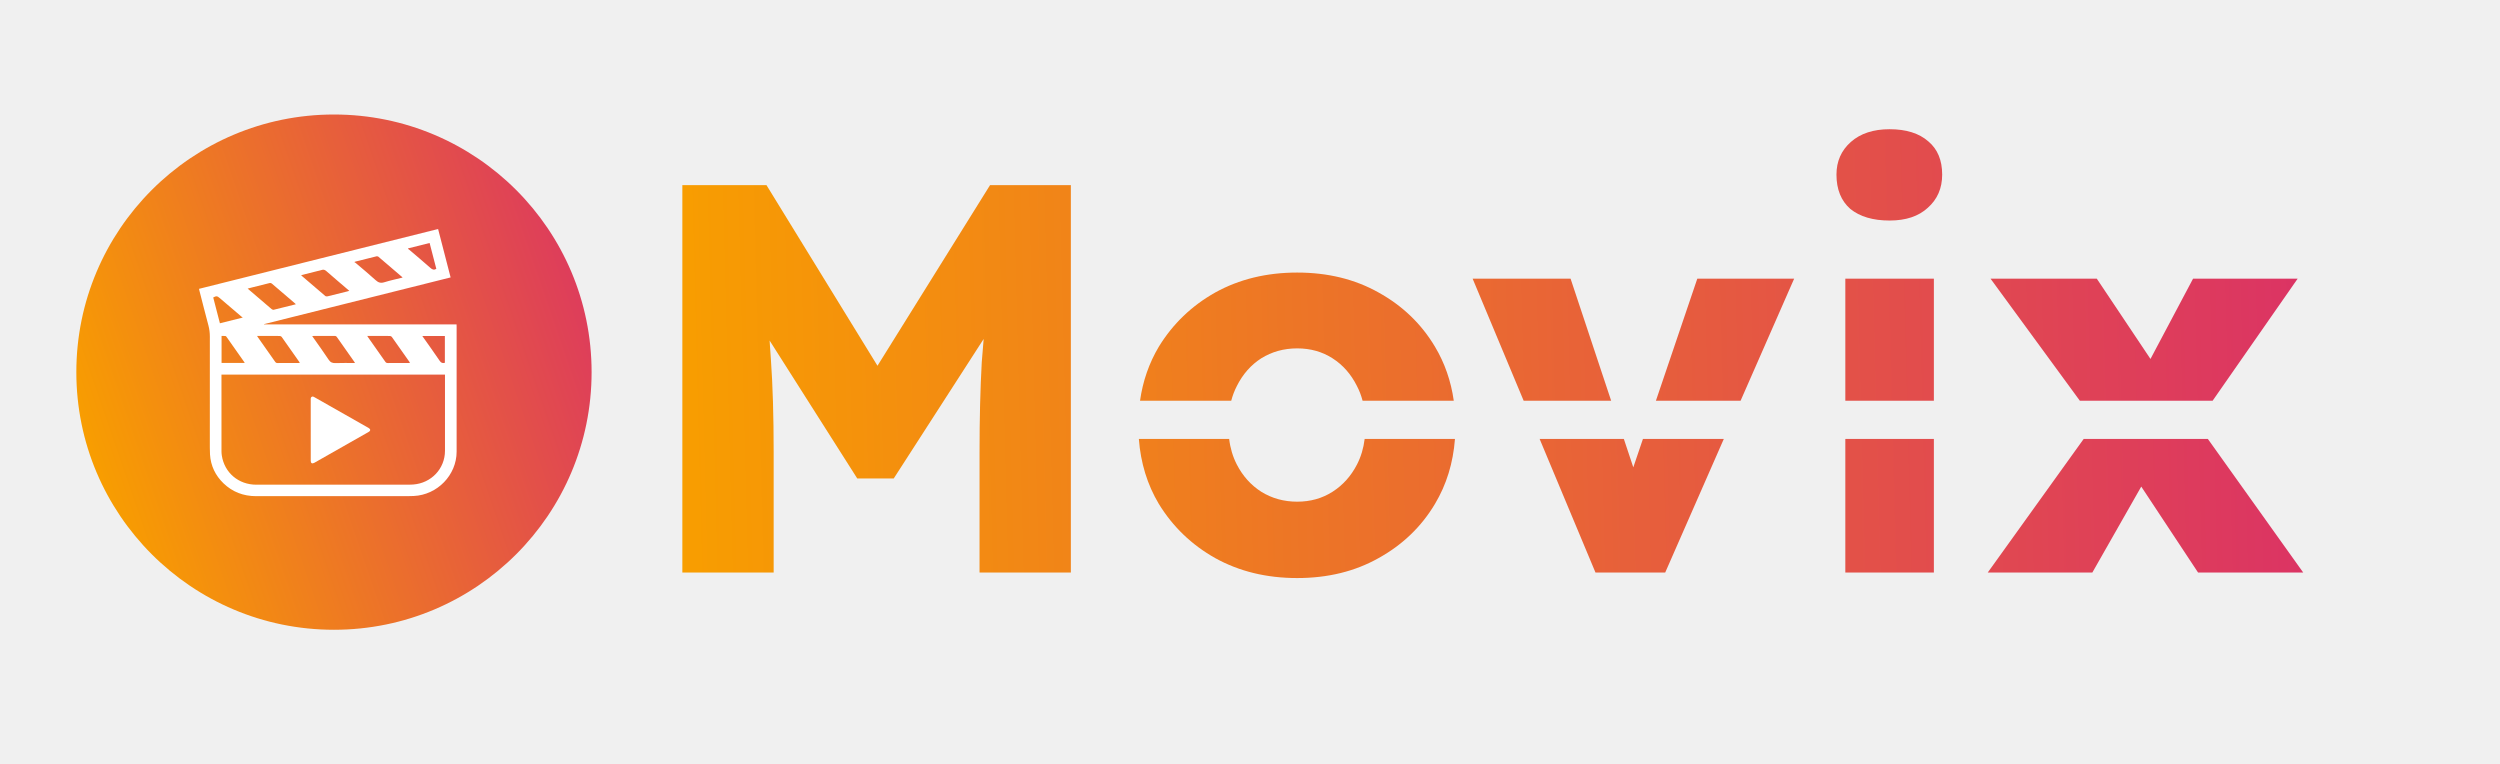
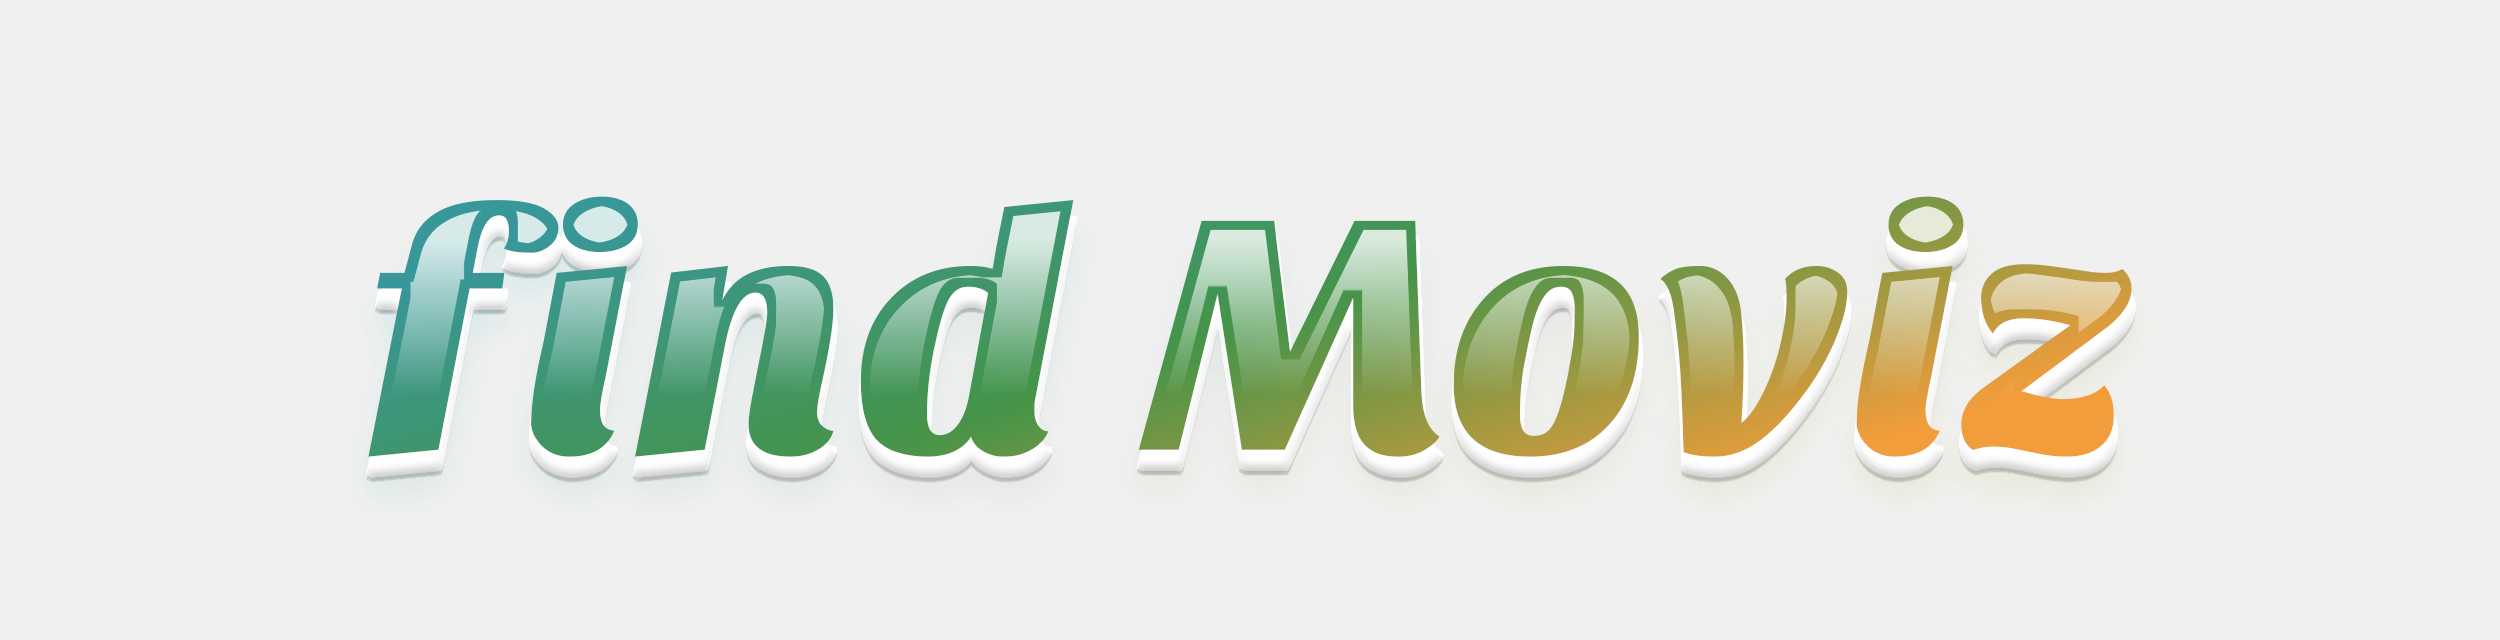
- <svg xmlns="http://www.w3.org/2000/svg" width="131" height="40" viewBox="0 0 131 40" fill="none">
-   <circle cx="17.5" cy="19.5" r="13.5" fill="url(#paint0_linear_425_166)" />
-   <path d="M10.429 15.135C14.607 14.089 18.777 13.046 22.956 12C23.175 12.848 23.392 13.688 23.612 14.537C20.349 15.354 17.091 16.169 13.833 16.985C13.834 16.99 13.834 16.995 13.835 17H23.923C23.924 17.037 23.927 17.067 23.927 17.097C23.928 19.288 23.929 21.479 23.927 23.67C23.926 24.893 22.917 25.933 21.679 25.99C21.559 25.995 21.438 25.999 21.317 25.999C18.683 25.999 16.049 26 13.415 25.999C12.757 25.998 12.181 25.779 11.711 25.326C11.284 24.913 11.041 24.406 11.004 23.813C10.997 23.694 10.995 23.575 10.995 23.456C10.994 21.519 10.993 19.581 10.996 17.644C10.996 17.442 10.974 17.248 10.921 17.052C10.757 16.439 10.602 15.824 10.444 15.21C10.438 15.189 10.435 15.168 10.429 15.135ZM11.605 19.628V19.729C11.605 21.038 11.605 22.346 11.606 23.654C11.606 23.726 11.612 23.798 11.623 23.869C11.762 24.773 12.5 25.398 13.431 25.398C16.096 25.398 18.762 25.398 21.428 25.398C21.501 25.398 21.574 25.395 21.647 25.389C22.598 25.321 23.317 24.561 23.317 23.621C23.317 22.328 23.317 21.036 23.317 19.743V19.628H11.605ZM13.47 17.604C13.491 17.636 13.502 17.657 13.516 17.676C13.816 18.102 14.117 18.527 14.415 18.954C14.45 19.004 14.484 19.024 14.545 19.023C14.904 19.02 15.264 19.022 15.623 19.021C15.65 19.021 15.677 19.018 15.707 19.015C15.701 18.998 15.699 18.988 15.694 18.981C15.382 18.537 15.071 18.092 14.757 17.65C14.738 17.624 14.689 17.606 14.654 17.605C14.46 17.601 14.267 17.603 14.073 17.603C13.877 17.603 13.681 17.603 13.47 17.603L13.47 17.604ZM18.603 19.022C18.581 18.986 18.57 18.964 18.555 18.944C18.255 18.517 17.954 18.092 17.655 17.665C17.622 17.617 17.587 17.602 17.531 17.602C17.168 17.605 16.805 17.603 16.443 17.604C16.419 17.604 16.395 17.606 16.36 17.608C16.377 17.634 16.387 17.649 16.397 17.664C16.672 18.057 16.956 18.445 17.22 18.846C17.315 18.99 17.418 19.032 17.584 19.026C17.917 19.013 18.251 19.022 18.603 19.022L18.603 19.022ZM19.244 17.604C19.265 17.637 19.277 17.657 19.29 17.677C19.591 18.103 19.892 18.528 20.19 18.956C20.225 19.006 20.261 19.023 20.322 19.023C20.678 19.02 21.034 19.022 21.39 19.021C21.418 19.021 21.445 19.018 21.481 19.016C21.471 18.995 21.466 18.98 21.458 18.968C21.149 18.529 20.841 18.089 20.53 17.652C20.511 17.626 20.464 17.606 20.43 17.605C20.223 17.601 20.016 17.603 19.809 17.603C19.626 17.603 19.443 17.603 19.244 17.603V17.604ZM21.096 14.544C21.076 14.523 21.068 14.513 21.059 14.505C20.648 14.152 20.237 13.799 19.824 13.449C19.803 13.431 19.761 13.424 19.733 13.43C19.363 13.52 18.995 13.613 18.626 13.706C18.612 13.709 18.6 13.716 18.565 13.73C18.595 13.749 18.612 13.758 18.626 13.77C18.978 14.07 19.337 14.363 19.678 14.675C19.82 14.805 19.944 14.85 20.135 14.791C20.446 14.694 20.766 14.627 21.096 14.544ZM15.499 15.945C15.484 15.926 15.478 15.915 15.469 15.907C15.065 15.562 14.659 15.219 14.257 14.871C14.207 14.828 14.168 14.821 14.106 14.837C13.806 14.915 13.504 14.988 13.203 15.063C13.134 15.08 13.065 15.099 12.977 15.122C13.076 15.207 13.161 15.28 13.246 15.353C13.573 15.634 13.899 15.916 14.229 16.194C14.257 16.218 14.309 16.239 14.342 16.232C14.724 16.141 15.105 16.044 15.499 15.945ZM15.786 14.417C15.797 14.437 15.798 14.444 15.803 14.447C16.215 14.802 16.628 15.157 17.044 15.509C17.07 15.531 17.127 15.537 17.164 15.528C17.512 15.444 17.859 15.356 18.206 15.269C18.235 15.262 18.263 15.252 18.303 15.239C17.892 14.887 17.491 14.549 17.096 14.202C17.013 14.129 16.94 14.115 16.841 14.151C16.773 14.176 16.7 14.187 16.63 14.205C16.351 14.275 16.072 14.345 15.786 14.417V14.417ZM11.61 19.016H12.815C12.814 19.005 12.816 18.997 12.813 18.993C12.496 18.542 12.179 18.09 11.861 17.64C11.848 17.622 11.822 17.607 11.802 17.605C11.739 17.601 11.677 17.604 11.61 17.604V19.016H11.61ZM11.523 16.94C11.92 16.841 12.308 16.744 12.721 16.64C12.685 16.614 12.667 16.602 12.65 16.588C12.269 16.264 11.889 15.939 11.509 15.615C11.382 15.506 11.336 15.502 11.173 15.587C11.289 16.035 11.405 16.484 11.523 16.94V16.94ZM22.129 17.607C22.441 18.049 22.747 18.474 23.041 18.908C23.114 19.016 23.192 19.043 23.311 19.011V17.607H22.129V17.607ZM22.513 12.732C22.13 12.829 21.759 12.922 21.387 13.015L21.378 13.042C21.395 13.052 21.413 13.06 21.427 13.072C21.805 13.394 22.187 13.713 22.558 14.042C22.656 14.129 22.74 14.161 22.863 14.089C22.747 13.641 22.631 13.189 22.512 12.732L22.513 12.732Z" fill="white" />
-   <path d="M16.395 20.775C16.415 20.784 16.444 20.795 16.471 20.81C17.273 21.266 18.076 21.721 18.878 22.177C19.024 22.259 19.17 22.342 19.315 22.425C19.425 22.488 19.426 22.572 19.314 22.635C18.498 23.099 17.682 23.563 16.866 24.026C16.734 24.101 16.603 24.177 16.47 24.251C16.356 24.314 16.283 24.274 16.283 24.148C16.282 23.068 16.283 21.988 16.282 20.908C16.282 20.837 16.303 20.786 16.395 20.775Z" fill="white" />
-   <path fill-rule="evenodd" clip-rule="evenodd" d="M96.695 21V14.601H101.335V21H96.695ZM91.206 21L94.014 14.601H88.939L86.769 21H91.206ZM86.09 23H90.328L87.257 30H83.603L80.676 23H85.09L85.585 24.489L86.09 23ZM84.425 21L82.298 14.601H77.165L79.84 21H84.425ZM76.178 21C76.032 19.967 75.704 19.023 75.193 18.168C74.478 16.969 73.492 16.022 72.235 15.326C70.998 14.63 69.577 14.282 67.972 14.282C66.368 14.282 64.937 14.63 63.68 15.326C62.443 16.022 61.457 16.969 60.722 18.168C60.212 19.023 59.884 19.967 59.737 21H64.516C64.587 20.728 64.686 20.47 64.811 20.227C65.121 19.608 65.546 19.125 66.087 18.777C66.648 18.429 67.276 18.255 67.972 18.255C68.668 18.255 69.287 18.429 69.828 18.777C70.37 19.125 70.795 19.608 71.104 20.227C71.23 20.47 71.329 20.728 71.4 21H76.178ZM76.24 23H71.508C71.449 23.489 71.315 23.937 71.104 24.345C70.795 24.944 70.37 25.418 69.828 25.766C69.287 26.114 68.668 26.288 67.972 26.288C67.276 26.288 66.648 26.114 66.087 25.766C65.546 25.418 65.121 24.944 64.811 24.345C64.601 23.937 64.466 23.489 64.408 23H59.676C59.77 24.258 60.119 25.393 60.722 26.404C61.457 27.603 62.443 28.55 63.68 29.246C64.937 29.942 66.368 30.29 67.972 30.29C69.577 30.29 70.998 29.942 72.235 29.246C73.492 28.55 74.478 27.603 75.193 26.404C75.797 25.393 76.145 24.258 76.24 23ZM96.695 23H101.335V30H96.695V23ZM109.185 23L104.158 30H109.639L112.202 25.497L115.178 30H120.688L115.691 23H109.185ZM115.94 21L120.398 14.601H114.917L112.685 18.809L109.871 14.601H104.303L108.985 21H115.94ZM99.015 11.556C98.145 11.556 97.459 11.353 96.956 10.947C96.473 10.522 96.231 9.922 96.231 9.149C96.231 8.453 96.483 7.883 96.985 7.438C97.488 6.993 98.165 6.771 99.015 6.771C99.885 6.771 100.562 6.984 101.045 7.409C101.529 7.815 101.77 8.395 101.77 9.149C101.77 9.864 101.519 10.444 101.016 10.889C100.533 11.334 99.866 11.556 99.015 11.556ZM35.755 30V9.7H40.163L45.98 19.166L51.879 9.7H56.113V30H51.328V23.678C51.328 21.938 51.367 20.372 51.444 18.98C51.473 18.573 51.506 18.167 51.544 17.761L46.833 25.07H44.919L40.327 17.843C40.354 18.172 40.377 18.502 40.395 18.835C40.492 20.188 40.54 21.803 40.54 23.678V30H35.755Z" fill="url(#paint1_linear_425_166)" />
+ <svg xmlns="http://www.w3.org/2000/svg" width="562.4px" height="143.84px" viewBox="-31.2 3.08 562.4 143.84" style="background: none;" preserveAspectRatio="xMidYMid">
  <defs>
-     <linearGradient id="paint0_linear_425_166" x1="4.668" y1="24.11" x2="34.108" y2="13.989" gradientUnits="userSpaceOnUse">
-       <stop stop-color="#F89E00" />
-       <stop offset="1" stop-color="#DA2F68" />
+     <linearGradient id="editing-shiny-gradient" x1="0.043" x2="0.957" y1="0.297" y2="0.703" gradientUnits="objectBoundingBox">
+       <stop offset="0.0" stop-color="#389798" />
+       <stop offset="0.5" stop-color="#459448" />
+       <stop offset="1.0" stop-color="#f19d3b" />
    </linearGradient>
-     <linearGradient id="paint1_linear_425_166" x1="35.496" y1="26.22" x2="124.453" y2="23.927" gradientUnits="userSpaceOnUse">
-       <stop stop-color="#F89E00" />
-       <stop offset="1" stop-color="#DA2F68" />
+     <linearGradient id="editing-shiny-gradient2" x1="0" x2="0" y1="0" y2="1">
+       <stop offset="0.2" stop-color="#fff" stop-opacity="0.8" />
+       <stop offset="0.8" stop-color="#fff" stop-opacity="0" />
    </linearGradient>
+     <filter id="editing-shiny2" x="-100%" y="-100%" width="300%" height="300%">
+       <feMorphology operator="erode" radius="2" />
+     </filter>
+     <filter id="editing-shiny" x="-100%" y="-100%" width="300%" height="300%">
+       <feFlood flood-color="#fff" result="flood" />
+       <feConvolveMatrix in="SourceGraphic" result="conv" order="8,8" divisor="1" kernelMatrix="0 0 0 0 0 0 0 0 0 0 0 1 1 0 0 0 0 0 0 1 1 0 0 0 0 0 1 0 0 1 0 0 0 0 1 0 0 1 0 0 0 1 0 0 0 0 1 0 0 1 1 0 0 1 1 0 0 0 0 1 1 0 0 0 " />
+       <feOffset dx="0" dy="4" in="conv" result="offset" />
+       <feComposite operator="in" in="flood" in2="offset" result="comp" />
+       <feGaussianBlur in="offset" stdDeviation="3" result="shadow" />
+       <feColorMatrix in="shadow" type="matrix" values="0.7 0 0 0 0  0 0.7 0 0 0  0 0 0.7 0 0  0 0 0 0.3 0" result="dark-shadow" />
+       <feOffset dx="0" dy="4" in="dark-shadow" result="offset-shadow" />
+       <feOffset dx="0" dy="2" in="conv" result="offset-2" />
+       <feComposite operator="out" in="offset" in2="offset-2" result="edge-diff" />
+       <feGaussianBlur in="edge-diff" stdDeviation="1" result="edge-blur" />
+       <feColorMatrix in="edge-blur" result="edge-shadow" type="matrix" values="0 0 0 0 0  0 0 0 0 0  0 0 0 0 0  0 0 0 0.5 0" />
+       <feComposite operator="in" in="edge-shadow" in2="offset" result="edge-shadow-in" />
+       <feOffset dx="0" dy="1" in="edge-shadow-in" result="edge-shadow-final" />
+       <feMerge result="out">
+         <feMergeNode in="offset-shadow" />
+         <feMergeNode in="comp" />
+         <feMergeNode in="edge-shadow-final" />
+         <feMergeNode in="SourceGraphic" />
+       </feMerge>
+     </filter>
  </defs>
+   <g filter="url(#editing-shiny)">
+     <g transform="translate(50.43502, 104.25)">
+       <path d="M31.75-45.24L31.75-45.24L31.75-45.24Q32.84-47.11 32.84-49.14L32.84-49.14L32.84-49.14Q32.84-52.73 30.65-52.73L30.65-52.73L30.65-52.73Q27.30-52.73 25.90-45.86L25.90-45.86L24.73-39.78L31.82-39.78L31.36-36.27L24.02-36.27L17.00 0L1.25 1.56L8.74-36.27L3.20-36.27L3.90-39.78L9.36-39.78L11.00-45.94L11.00-45.94Q12.40-51.64 18.41-54.29L18.41-54.29L18.41-54.29Q22.78-56.16 30.11-56.16L30.11-56.16L30.11-56.16Q37.44-56.16 40.72-54.29L40.72-54.29L40.72-54.29Q43.99-52.42 43.99-49.92L43.99-49.92L43.99-49.92Q43.99-47.42 42.04-45.86L42.04-45.86L42.04-45.86Q40.09-44.30 37.91-44.30L37.91-44.30L37.91-44.30Q33.62-44.30 31.75-45.24ZM56.55-4.29L56.55-4.29L56.55-4.29Q54.13 1.56 46.41 1.56L46.41 1.56L46.41 1.56Q42.43 1.56 39.94-1.17L39.94-1.17L39.94-1.17Q37.83-3.59 37.83-6.01L37.83-6.01L37.83-6.01Q37.83-12.32 40.72-24.65L40.72-24.65L43.60-39.78L59.44-41.34L54.68-16.69L54.68-16.69Q53.35-10.92 53.35-8.89L53.35-8.89L53.35-8.89Q53.35-4.45 56.55-4.29ZM45.01-50.62L45.01-50.62L45.01-50.62Q45.01-53.66 47.54-55.30L47.54-55.30L47.54-55.30Q50.08-56.94 53.74-56.94L53.74-56.94L53.74-56.94Q57.41-56.94 59.63-55.30L59.63-55.30L59.63-55.30Q61.85-53.66 61.85-50.62L61.85-50.62L61.85-50.62Q61.85-47.58 59.40-46.02L59.40-46.02L59.40-46.02Q56.94-44.46 53.27-44.46L53.27-44.46L53.27-44.46Q49.61-44.46 47.31-46.02L47.31-46.02L47.31-46.02Q45.01-47.58 45.01-50.62ZM96.17 1.56L96.17 1.56L96.17 1.56Q86.74 1.56 86.74-5.77L86.74-5.77L86.74-5.77Q86.81-7.80 87.44-11.23L87.44-11.23L88.84-18.41L88.84-18.41Q90.95-28.55 90.95-30.81L90.95-30.81L90.95-30.81Q90.95-35.33 88.30-35.33L88.30-35.33L88.30-35.33Q83.85-35.33 81.51-23.71L81.51-23.71L76.91 0L61.23 1.56L69.34-39.86L82.13-41.34L80.89-33.70L80.89-33.70Q84.55-41.34 95.78-41.34L95.78-41.34L95.78-41.34Q101.24-41.34 103.55-39.04L103.55-39.04L103.55-39.04Q105.85-36.74 105.85-31.59L105.85-31.59L105.85-31.59Q105.85-26.75 103.35-15.44L103.35-15.44L103.35-15.44Q102.18-10.37 102.18-8.46L102.18-8.46L102.18-8.46Q102.18-6.55 103.23-5.46L103.23-5.46L103.23-5.46Q104.29-4.37 105.85-4.21L105.85-4.21L105.85-4.21Q105.07-1.56 102.38 0L102.38 0L102.38 0Q99.68 1.56 96.17 1.56ZM136.66-41.34L136.66-41.34L136.66-41.34Q139.46-41.34 141.65-40.72L141.65-40.72L141.65-40.72Q141.73-41.03 141.88-41.89L141.88-41.89L142.27-44.30L142.27-44.30Q142.58-45.86 143.05-48.44L143.05-48.44L144.30-54.60L159.82-56.16L151.16-10.92L151.16-10.92Q151.09-10.45 151.09-9.67L151.09-9.67L151.09-8.42L151.09-8.42Q151.09-6.71 151.94-5.42L151.94-5.42L151.94-5.42Q152.80-4.13 154.21-4.13L154.21-4.13L154.21-4.13Q152.65-0.47 147.89 1.09L147.89 1.09L147.89 1.09Q146.25 1.56 143.95 1.56L143.95 1.56L143.95 1.56Q141.65 1.56 139.54 0.35L139.54 0.35L139.54 0.35Q137.44-0.86 136.81-2.89L136.81-2.89L136.81-2.89Q135.56-0.86 133.07 0.35L133.07 0.35L133.07 0.35Q130.57 1.56 126.94 1.56L126.94 1.56L126.94 1.56Q123.32 1.56 120.31 0.62L120.31 0.62L120.31 0.62Q117.31-0.31 115.44-2.34L115.44-2.34L115.44-2.34Q112.01-6.32 112.01-15.37L112.01-15.37L112.01-15.37Q112.01-27.07 118.87-34.16L118.87-34.16L118.87-34.16Q125.74-41.34 136.66-41.34ZM136.11-36.66L136.11-36.66L136.11-36.66Q133.22-36.66 131.66-33.54L131.66-33.54L131.66-33.54Q130.10-30.42 128.50-22.70L128.50-22.70L128.50-22.70Q126.91-14.98 126.91-8.03L126.91-8.03L126.91-8.03Q126.91-3.28 129.71-3.28L129.71-3.28L129.71-3.28Q132.21-3.28 133.96-5.77L133.96-5.77L133.96-5.77Q135.72-8.27 136.42-12.40L136.42-12.40L140.63-35.26L140.63-35.26Q139.00-36.66 136.11-36.66ZM183.53 0L174.56 0L188.68-51.48L204.98-51.48L208.57-22.07L223.08-51.48L236.73-51.48L238.13-12.95L238.13-12.95Q238.45-5.30 242.19-2.96L242.19-2.96L242.19-2.96Q241.33-1.40 238.84 0.08L238.84 0.08L238.84 0.08Q236.34 1.56 233.03 1.56L233.03 1.56L233.03 1.56Q229.71 1.56 227.76 0.62L227.76 0.62L227.76 0.62Q225.81-0.31 224.72-1.87L224.72-1.87L224.72-1.87Q222.77-4.68 222.77-10.06L222.77-10.06L222.77-34.16L207.40 0L197.73 0L192.27-35.02L183.53 0ZM262.55 1.56L262.55 1.56L262.55 1.56Q245.39 1.56 245.39-14.59L245.39-14.59L245.39-14.59Q245.39-26.05 251.71-33.46L251.71-33.46L251.71-33.46Q258.41-41.34 270.04-41.34L270.04-41.34L270.04-41.34Q278.46-41.34 282.75-37.44L282.75-37.44L282.75-37.44Q287.04-33.54 287.04-25.35L287.04-25.35L287.04-25.35Q287.04-12.87 280.33-5.62L280.33-5.62L280.33-5.62Q273.78 1.56 262.55 1.56ZM264.58-32.37L264.58-32.37L264.58-32.37Q263.64-30.26 262.90-27.11L262.90-27.11L262.90-27.11Q262.16-23.95 261.22-18.95L261.22-18.95L261.22-18.95Q260.29-13.96 260.29-7.80L260.29-7.80L260.29-7.80Q260.29-5.77 260.95-4.45L260.95-4.45L260.95-4.45Q261.61-3.12 263.41-3.12L263.41-3.12L263.41-3.12Q265.20-3.12 266.33-3.98L266.33-3.98L266.33-3.98Q267.46-4.84 268.32-6.86L268.32-6.86L268.32-6.86Q269.88-10.45 271.13-17.12L271.13-17.12L271.13-17.12Q272.38-23.79 272.49-26.68L272.49-26.68L272.49-26.68Q272.61-29.56 272.61-31.71L272.61-31.71L272.61-31.71Q272.61-33.85 271.99-35.26L271.99-35.26L271.99-35.26Q271.36-36.66 269.61-36.66L269.61-36.66L269.61-36.66Q267.85-36.66 266.68-35.57L266.68-35.57L266.68-35.57Q265.51-34.48 264.58-32.37ZM319.96-38.45L319.96-38.45L319.96-38.45Q322.53-41.34 326.98-41.34L326.98-41.34L326.98-41.34Q329.71-41.34 331.81-39.86L331.81-39.86L331.81-39.86Q333.92-38.38 333.92-35.61L333.92-35.61L333.92-35.61Q333.92-32.84 333.06-29.87L333.06-29.87L333.06-29.87Q332.20-26.91 330.88-23.87L330.88-23.87L330.88-23.87Q328.22-17.94 324.56-13.03L324.56-13.03L324.56-13.03Q319.41-5.93 314.46-2.18L314.46-2.18L314.46-2.18Q309.50 1.56 304.12 1.56L304.12 1.56L304.12 1.56Q299.75 1.56 297.10 0.55L297.10 0.55L297.10 0.55Q296.63-15.83 296.05-21.68L296.05-21.68L296.05-21.68Q295.46-27.53 295.00-30.73L295.00-30.73L295.00-30.73Q294.22-36.97 291.88-38.45L291.88-38.45L291.88-38.45Q293.67-40.01 295.43-40.68L295.43-40.68L295.43-40.68Q297.18-41.34 300.81-41.34L300.81-41.34L300.81-41.34Q304.43-41.34 307.01-38.49L307.01-38.49L307.01-38.49Q309.58-35.65 310.09-30.61L310.09-30.61L310.09-30.61Q310.60-25.58 310.60-19.50L310.60-19.50L310.60-19.50Q310.60-13.42 310.13-6.08L310.13-6.08L310.13-6.08Q312.55-7.80 315.12-13.03L315.12-13.03L315.12-13.03Q318.63-20.28 319.88-29.02L319.88-29.02L319.88-29.02Q320.27-31.67 320.27-34.48L320.27-34.48L320.27-34.48Q320.27-37.28 319.96-38.45ZM354.74-4.29L354.74-4.29L354.74-4.29Q352.33 1.56 344.60 1.56L344.60 1.56L344.60 1.56Q340.63 1.56 338.13-1.17L338.13-1.17L338.13-1.17Q336.02-3.59 336.02-6.01L336.02-6.01L336.02-6.01Q336.02-12.32 338.91-24.65L338.91-24.65L341.80-39.78L357.63-41.34L352.87-16.69L352.87-16.69Q351.55-10.92 351.55-8.89L351.55-8.89L351.55-8.89Q351.55-4.45 354.74-4.29ZM343.20-50.62L343.20-50.62L343.20-50.62Q343.20-53.66 345.74-55.30L345.74-55.30L345.74-55.30Q348.27-56.94 351.94-56.94L351.94-56.94L351.94-56.94Q355.60-56.94 357.83-55.30L357.83-55.30L357.83-55.30Q360.05-53.66 360.05-50.62L360.05-50.62L360.05-50.62Q360.05-47.58 357.59-46.02L357.59-46.02L357.59-46.02Q355.13-44.46 351.47-44.46L351.47-44.46L351.47-44.46Q347.80-44.46 345.50-46.02L345.50-46.02L345.50-46.02Q343.20-47.58 343.20-50.62ZM376.39 0.78L376.39 0.78L376.39 0.78Q372.68 0 370.77-0.35L370.77-0.35L370.77-0.35Q368.86-0.70 366.64-0.70L366.64-0.70L366.64-0.70Q364.42-0.70 362.23 0.08L362.23 0.08L362.23 0.08Q361.06-0.62 360.32-2.03L360.32-2.03L360.32-2.03Q359.58-3.43 359.58-5.62L359.58-5.62L359.58-5.62Q359.58-10.22 364.26-13.73L364.26-13.73L384.07-28.00L384.07-28.00Q378.53-29.56 373.50-29.56L373.50-29.56L373.50-29.56Q368.47-29.56 366.68-26.13L366.68-26.13L366.68-26.13Q364.03-29.25 364.03-34.16L364.03-34.16L364.03-34.16Q364.03-37.44 366.41-39.59L366.41-39.59L366.41-39.59Q368.78-41.73 373.78-41.73L373.78-41.73L373.78-41.73Q376.58-41.73 379.12-41.38L379.12-41.38L379.12-41.38Q381.65-41.03 383.92-40.72L383.92-40.72L388.13-40.09L388.13-40.09Q390.16-39.78 392.22-39.78L392.22-39.78L392.22-39.78Q394.29-39.78 395.85-40.64L395.85-40.64L395.85-40.64Q397.88-38.77 397.88-36.19L397.88-36.19L397.88-36.19Q397.88-32.14 392.89-27.92L392.89-27.92L373.15-13.18L373.15-13.18Q379.24-11.39 382.36-11.39L382.36-11.39L382.36-11.39Q388.91-11.39 391.72-14.51L391.72-14.51L391.72-14.51Q393.90-12.01 393.90-7.68L393.90-7.68L393.90-7.68Q393.90-3.35 391.09-0.90L391.09-0.90L391.09-0.90Q388.28 1.56 383.21 1.56L383.21 1.56L383.21 1.56Q380.09 1.56 376.39 0.78Z" fill="url(#editing-shiny-gradient)" />
+     </g>
+   </g>
+   <g filter="url(#editing-shiny2)">
+     <g transform="translate(50.43498, 104.25)">
+       <path d="M31.75-45.24L31.75-45.24L31.75-45.24Q32.84-47.11 32.84-49.14L32.84-49.14L32.84-49.14Q32.84-52.73 30.65-52.73L30.65-52.73L30.65-52.73Q27.30-52.73 25.90-45.86L25.90-45.86L24.73-39.78L31.82-39.78L31.36-36.27L24.02-36.27L17.00 0L1.25 1.56L8.74-36.27L3.20-36.27L3.90-39.78L9.36-39.78L11.00-45.94L11.00-45.94Q12.40-51.64 18.41-54.29L18.41-54.29L18.41-54.29Q22.78-56.16 30.11-56.16L30.11-56.16L30.11-56.16Q37.44-56.16 40.72-54.29L40.72-54.29L40.72-54.29Q43.99-52.42 43.99-49.92L43.99-49.92L43.99-49.92Q43.99-47.42 42.04-45.86L42.04-45.86L42.04-45.86Q40.09-44.30 37.91-44.30L37.91-44.30L37.91-44.30Q33.62-44.30 31.75-45.24ZM56.55-4.29L56.55-4.29L56.55-4.29Q54.13 1.56 46.41 1.56L46.41 1.56L46.41 1.56Q42.43 1.56 39.94-1.17L39.94-1.17L39.94-1.17Q37.83-3.59 37.83-6.01L37.83-6.01L37.83-6.01Q37.83-12.32 40.72-24.65L40.72-24.65L43.60-39.78L59.44-41.34L54.68-16.69L54.68-16.69Q53.35-10.92 53.35-8.89L53.35-8.89L53.35-8.89Q53.35-4.45 56.55-4.29ZM45.01-50.62L45.01-50.62L45.01-50.62Q45.01-53.66 47.54-55.30L47.54-55.30L47.54-55.30Q50.08-56.94 53.74-56.94L53.74-56.94L53.74-56.94Q57.41-56.94 59.63-55.30L59.63-55.30L59.63-55.30Q61.85-53.66 61.85-50.62L61.85-50.62L61.85-50.62Q61.85-47.58 59.40-46.02L59.40-46.02L59.40-46.02Q56.94-44.46 53.27-44.46L53.27-44.46L53.27-44.46Q49.61-44.46 47.31-46.02L47.31-46.02L47.31-46.02Q45.01-47.58 45.01-50.62ZM96.17 1.56L96.17 1.56L96.17 1.56Q86.74 1.56 86.74-5.77L86.74-5.77L86.74-5.77Q86.81-7.80 87.44-11.23L87.44-11.23L88.84-18.41L88.84-18.41Q90.95-28.55 90.95-30.81L90.95-30.81L90.95-30.81Q90.95-35.33 88.30-35.33L88.30-35.33L88.30-35.33Q83.85-35.33 81.51-23.71L81.51-23.71L76.91 0L61.23 1.56L69.34-39.86L82.13-41.34L80.89-33.70L80.89-33.70Q84.55-41.34 95.78-41.34L95.78-41.34L95.78-41.34Q101.24-41.34 103.55-39.04L103.55-39.04L103.55-39.04Q105.85-36.74 105.85-31.59L105.85-31.59L105.85-31.59Q105.85-26.75 103.35-15.44L103.35-15.44L103.35-15.44Q102.18-10.37 102.18-8.46L102.18-8.46L102.18-8.46Q102.18-6.55 103.23-5.46L103.23-5.46L103.23-5.46Q104.29-4.37 105.85-4.21L105.85-4.21L105.85-4.21Q105.07-1.56 102.38 0L102.38 0L102.38 0Q99.68 1.56 96.17 1.56ZM136.66-41.34L136.66-41.34L136.66-41.34Q139.46-41.34 141.65-40.72L141.65-40.72L141.65-40.72Q141.73-41.03 141.88-41.89L141.88-41.89L142.27-44.30L142.27-44.30Q142.58-45.86 143.05-48.44L143.05-48.44L144.30-54.60L159.82-56.16L151.16-10.92L151.16-10.92Q151.09-10.45 151.09-9.67L151.09-9.67L151.09-8.42L151.09-8.42Q151.09-6.71 151.94-5.42L151.94-5.42L151.94-5.42Q152.80-4.13 154.21-4.13L154.21-4.13L154.21-4.13Q152.65-0.47 147.89 1.09L147.89 1.09L147.89 1.09Q146.25 1.56 143.95 1.56L143.95 1.56L143.95 1.56Q141.65 1.56 139.54 0.35L139.54 0.35L139.54 0.35Q137.44-0.86 136.81-2.89L136.81-2.89L136.81-2.89Q135.56-0.86 133.07 0.35L133.07 0.35L133.07 0.35Q130.57 1.56 126.94 1.56L126.94 1.56L126.94 1.56Q123.32 1.56 120.31 0.62L120.31 0.62L120.31 0.62Q117.31-0.31 115.44-2.34L115.44-2.34L115.44-2.34Q112.01-6.32 112.01-15.37L112.01-15.37L112.01-15.37Q112.01-27.07 118.87-34.16L118.87-34.16L118.87-34.16Q125.74-41.34 136.66-41.34ZM136.11-36.66L136.11-36.66L136.11-36.66Q133.22-36.66 131.66-33.54L131.66-33.54L131.66-33.54Q130.10-30.42 128.50-22.70L128.50-22.70L128.50-22.70Q126.91-14.98 126.91-8.03L126.91-8.03L126.91-8.03Q126.91-3.28 129.71-3.28L129.71-3.28L129.71-3.28Q132.21-3.28 133.96-5.77L133.96-5.77L133.96-5.77Q135.72-8.27 136.42-12.40L136.42-12.40L140.63-35.26L140.63-35.26Q139.00-36.66 136.11-36.66ZM183.53 0L174.56 0L188.68-51.48L204.98-51.48L208.57-22.07L223.08-51.48L236.73-51.48L238.13-12.95L238.13-12.95Q238.45-5.30 242.19-2.96L242.19-2.96L242.19-2.96Q241.33-1.40 238.84 0.08L238.84 0.08L238.84 0.08Q236.34 1.56 233.03 1.56L233.03 1.56L233.03 1.56Q229.71 1.56 227.76 0.62L227.76 0.62L227.76 0.62Q225.81-0.31 224.72-1.87L224.72-1.87L224.72-1.87Q222.77-4.68 222.77-10.06L222.77-10.06L222.77-34.16L207.40 0L197.73 0L192.27-35.02L183.53 0ZM262.55 1.56L262.55 1.56L262.55 1.56Q245.39 1.56 245.39-14.59L245.39-14.59L245.39-14.59Q245.39-26.05 251.71-33.46L251.71-33.46L251.71-33.46Q258.41-41.34 270.04-41.34L270.04-41.34L270.04-41.34Q278.46-41.34 282.75-37.44L282.75-37.44L282.75-37.44Q287.04-33.54 287.04-25.35L287.04-25.35L287.04-25.35Q287.04-12.87 280.33-5.62L280.33-5.62L280.33-5.62Q273.78 1.56 262.55 1.56ZM264.58-32.37L264.58-32.37L264.58-32.37Q263.64-30.26 262.90-27.11L262.90-27.11L262.90-27.11Q262.16-23.95 261.22-18.95L261.22-18.95L261.22-18.95Q260.29-13.96 260.29-7.80L260.29-7.80L260.29-7.80Q260.29-5.77 260.95-4.45L260.95-4.45L260.95-4.45Q261.61-3.12 263.41-3.12L263.41-3.12L263.41-3.12Q265.20-3.12 266.33-3.98L266.33-3.98L266.33-3.98Q267.46-4.84 268.32-6.86L268.32-6.86L268.32-6.86Q269.88-10.45 271.13-17.12L271.13-17.12L271.13-17.12Q272.38-23.79 272.49-26.68L272.49-26.68L272.49-26.68Q272.61-29.56 272.61-31.71L272.61-31.71L272.61-31.71Q272.61-33.85 271.99-35.26L271.99-35.26L271.99-35.26Q271.36-36.66 269.61-36.66L269.61-36.66L269.61-36.66Q267.85-36.66 266.68-35.57L266.68-35.57L266.68-35.57Q265.51-34.48 264.58-32.37ZM319.96-38.45L319.96-38.45L319.96-38.45Q322.53-41.34 326.98-41.34L326.98-41.34L326.98-41.34Q329.71-41.34 331.81-39.86L331.81-39.86L331.81-39.86Q333.92-38.38 333.92-35.61L333.92-35.61L333.92-35.61Q333.92-32.84 333.06-29.87L333.06-29.87L333.06-29.87Q332.20-26.91 330.88-23.87L330.88-23.87L330.88-23.87Q328.22-17.94 324.56-13.03L324.56-13.03L324.56-13.03Q319.41-5.93 314.46-2.18L314.46-2.18L314.46-2.18Q309.50 1.56 304.12 1.56L304.12 1.56L304.12 1.56Q299.75 1.56 297.10 0.55L297.10 0.55L297.10 0.55Q296.63-15.83 296.05-21.68L296.05-21.68L296.05-21.68Q295.46-27.53 295.00-30.73L295.00-30.73L295.00-30.73Q294.22-36.97 291.88-38.45L291.88-38.45L291.88-38.45Q293.67-40.01 295.43-40.68L295.43-40.68L295.43-40.68Q297.18-41.34 300.81-41.34L300.81-41.34L300.81-41.34Q304.43-41.34 307.01-38.49L307.01-38.49L307.01-38.49Q309.58-35.65 310.09-30.61L310.09-30.61L310.09-30.61Q310.60-25.58 310.60-19.50L310.60-19.50L310.60-19.50Q310.60-13.42 310.13-6.08L310.13-6.08L310.13-6.08Q312.55-7.80 315.12-13.03L315.12-13.03L315.12-13.03Q318.63-20.28 319.88-29.02L319.88-29.02L319.88-29.02Q320.27-31.67 320.27-34.48L320.27-34.48L320.27-34.48Q320.27-37.28 319.96-38.45ZM354.74-4.29L354.74-4.29L354.74-4.29Q352.33 1.56 344.60 1.56L344.60 1.56L344.60 1.56Q340.63 1.56 338.13-1.17L338.13-1.17L338.13-1.17Q336.02-3.59 336.02-6.01L336.02-6.01L336.02-6.01Q336.02-12.32 338.91-24.65L338.91-24.65L341.80-39.78L357.63-41.34L352.87-16.69L352.87-16.69Q351.55-10.92 351.55-8.89L351.55-8.89L351.55-8.89Q351.55-4.45 354.74-4.29ZM343.20-50.62L343.20-50.62L343.20-50.62Q343.20-53.66 345.74-55.30L345.74-55.30L345.74-55.30Q348.27-56.94 351.94-56.94L351.94-56.94L351.94-56.94Q355.60-56.94 357.83-55.30L357.83-55.30L357.83-55.30Q360.05-53.66 360.05-50.62L360.05-50.62L360.05-50.62Q360.05-47.58 357.59-46.02L357.59-46.02L357.59-46.02Q355.13-44.46 351.47-44.46L351.47-44.46L351.47-44.46Q347.80-44.46 345.50-46.02L345.50-46.02L345.50-46.02Q343.20-47.58 343.20-50.62ZM376.39 0.78L376.39 0.78L376.39 0.78Q372.68 0 370.77-0.35L370.77-0.35L370.77-0.35Q368.86-0.70 366.64-0.70L366.64-0.70L366.64-0.70Q364.42-0.70 362.23 0.08L362.23 0.08L362.23 0.08Q361.06-0.62 360.32-2.03L360.32-2.03L360.32-2.03Q359.58-3.43 359.58-5.62L359.58-5.62L359.58-5.62Q359.58-10.22 364.26-13.73L364.26-13.73L384.07-28.00L384.07-28.00Q378.53-29.56 373.50-29.56L373.50-29.56L373.50-29.56Q368.47-29.56 366.68-26.13L366.68-26.13L366.68-26.13Q364.03-29.25 364.03-34.16L364.03-34.16L364.03-34.16Q364.03-37.44 366.41-39.59L366.41-39.59L366.41-39.59Q368.78-41.73 373.78-41.73L373.78-41.73L373.78-41.73Q376.58-41.73 379.12-41.38L379.12-41.38L379.12-41.38Q381.65-41.03 383.92-40.72L383.92-40.72L388.13-40.09L388.13-40.09Q390.16-39.78 392.22-39.78L392.22-39.78L392.22-39.78Q394.29-39.78 395.85-40.64L395.85-40.64L395.85-40.64Q397.88-38.77 397.88-36.19L397.88-36.19L397.88-36.19Q397.88-32.14 392.89-27.92L392.89-27.92L373.15-13.18L373.15-13.18Q379.24-11.39 382.36-11.39L382.36-11.39L382.36-11.39Q388.91-11.39 391.72-14.51L391.72-14.51L391.72-14.51Q393.90-12.01 393.90-7.68L393.90-7.68L393.90-7.68Q393.90-3.35 391.09-0.90L391.09-0.90L391.09-0.90Q388.28 1.56 383.21 1.56L383.21 1.56L383.21 1.56Q380.09 1.56 376.39 0.78Z" fill="url(#editing-shiny-gradient2)" />
+     </g>
+   </g>
+   <style>text {
+   font-size: 64px;
+   font-family: Arial Black;
+   dominant-baseline: central;
+   text-anchor: middle;
+ }</style>
</svg>
